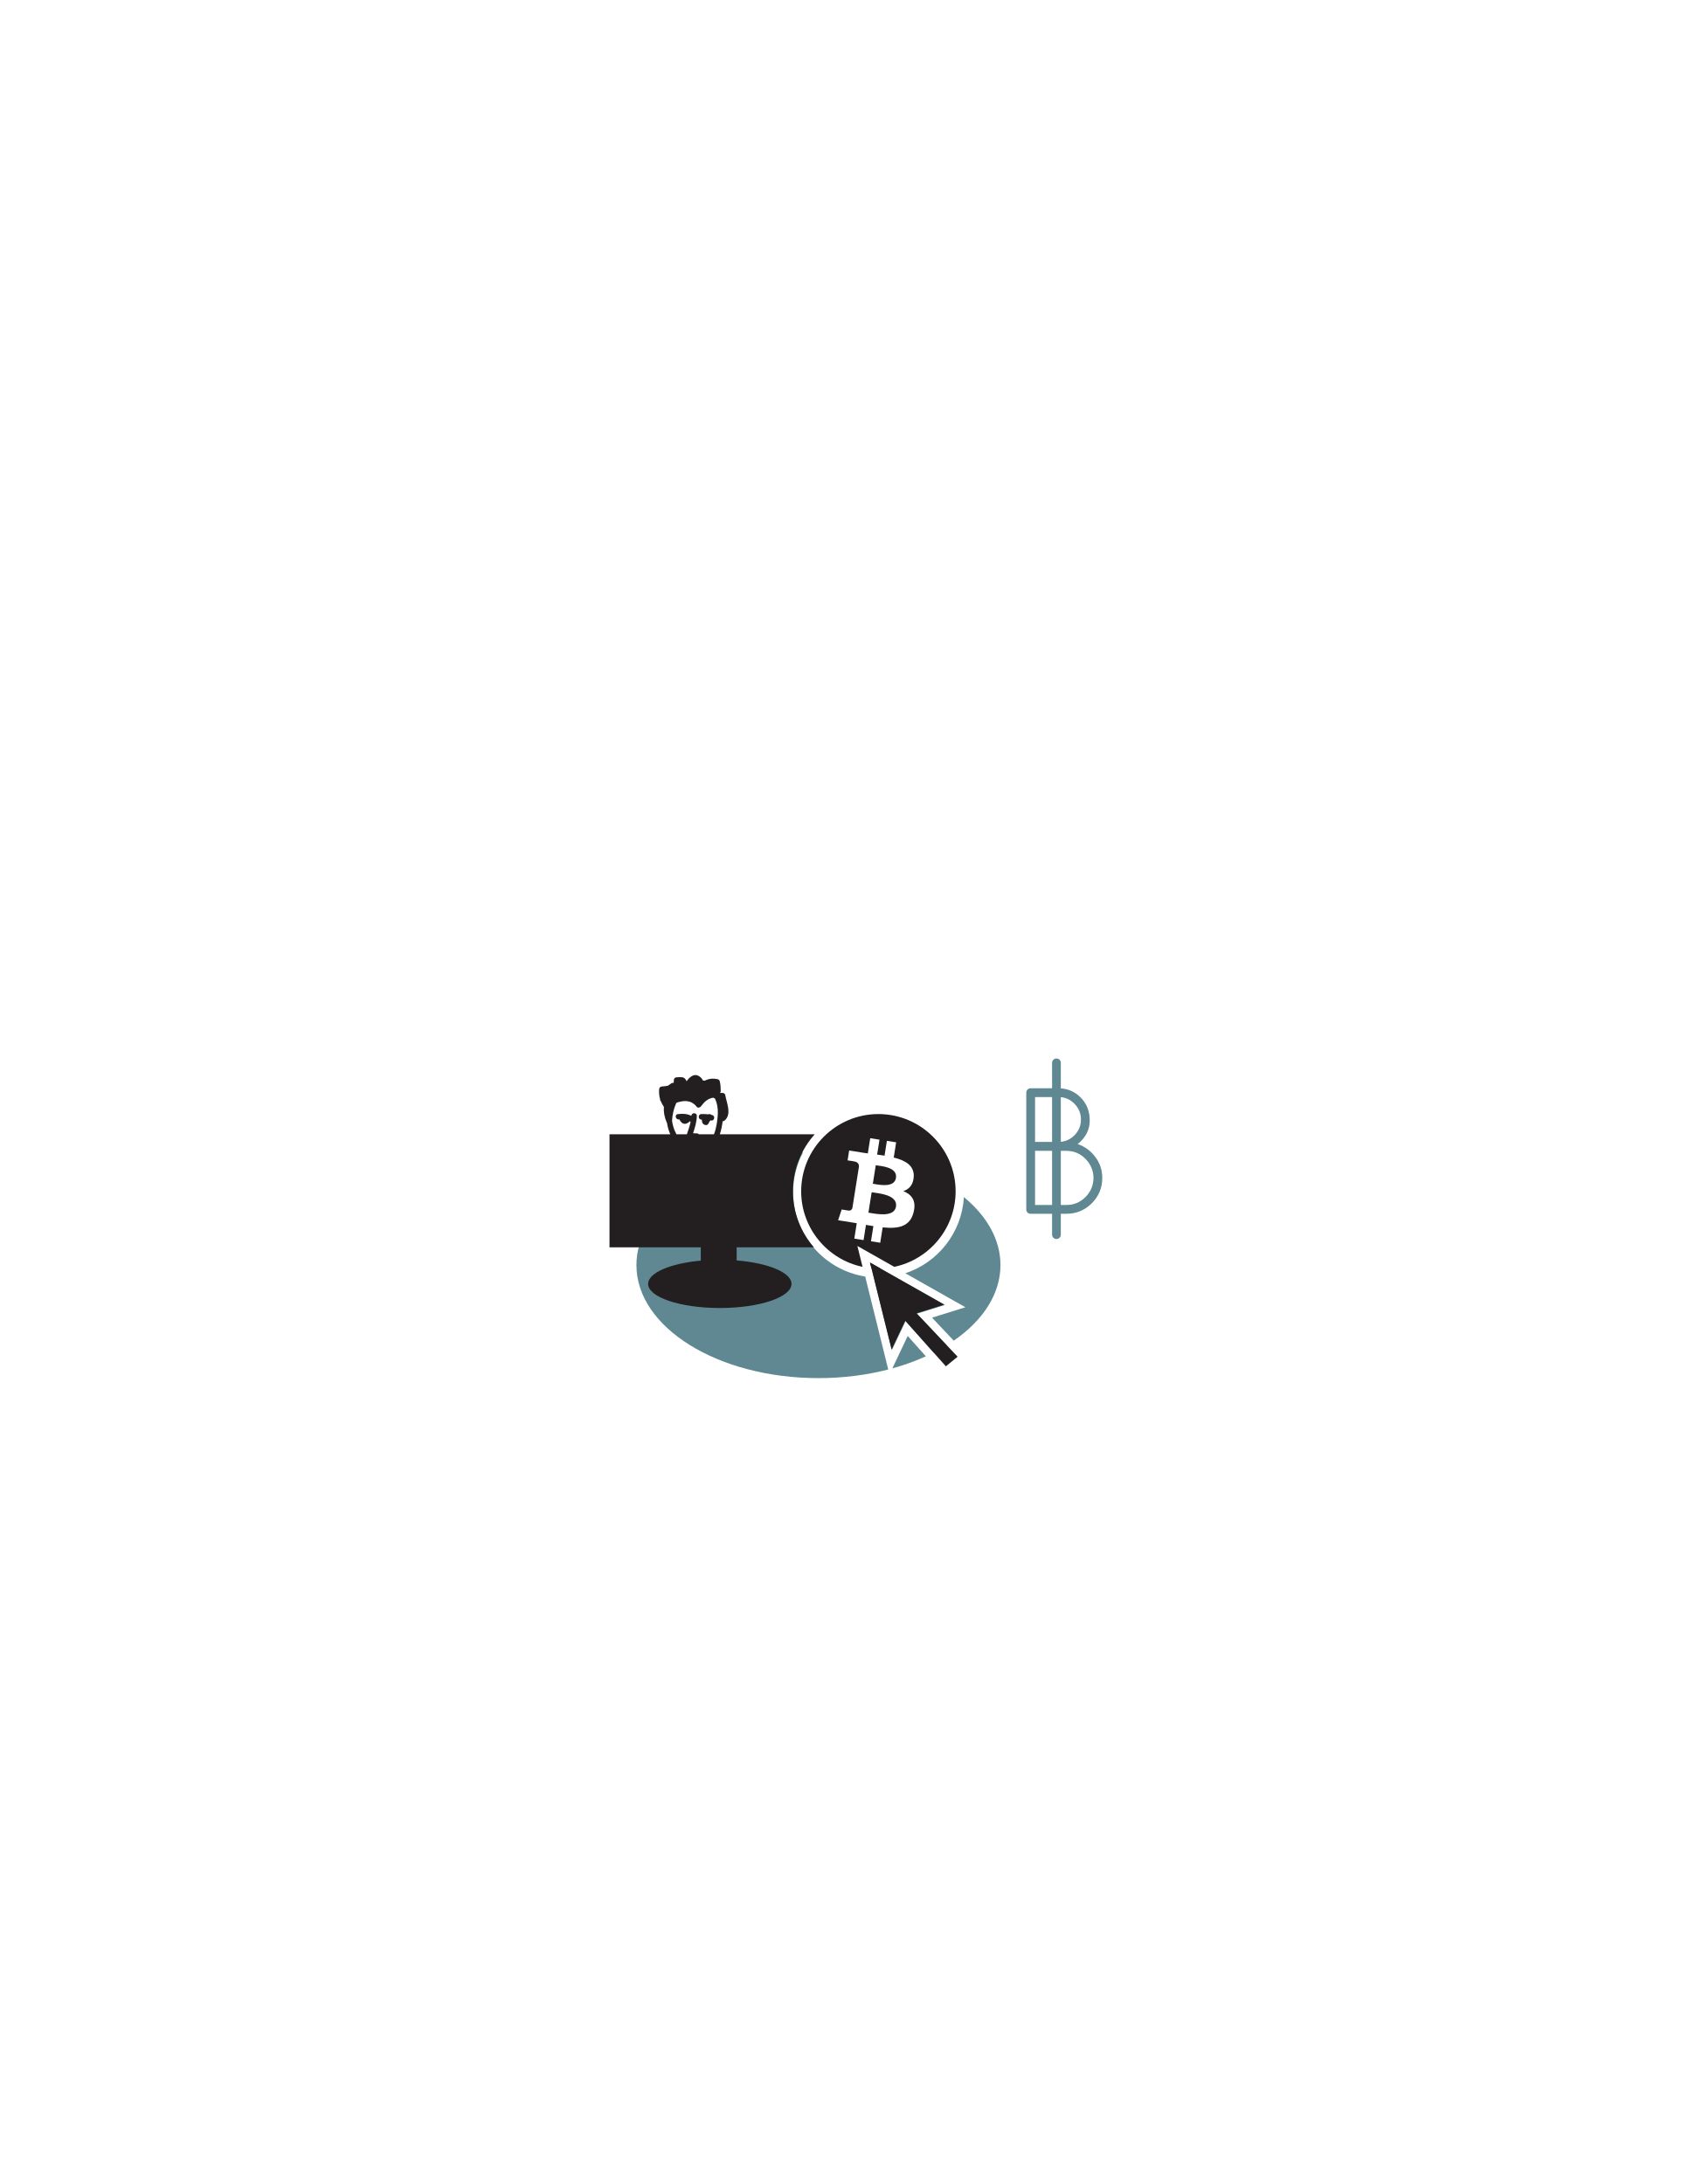
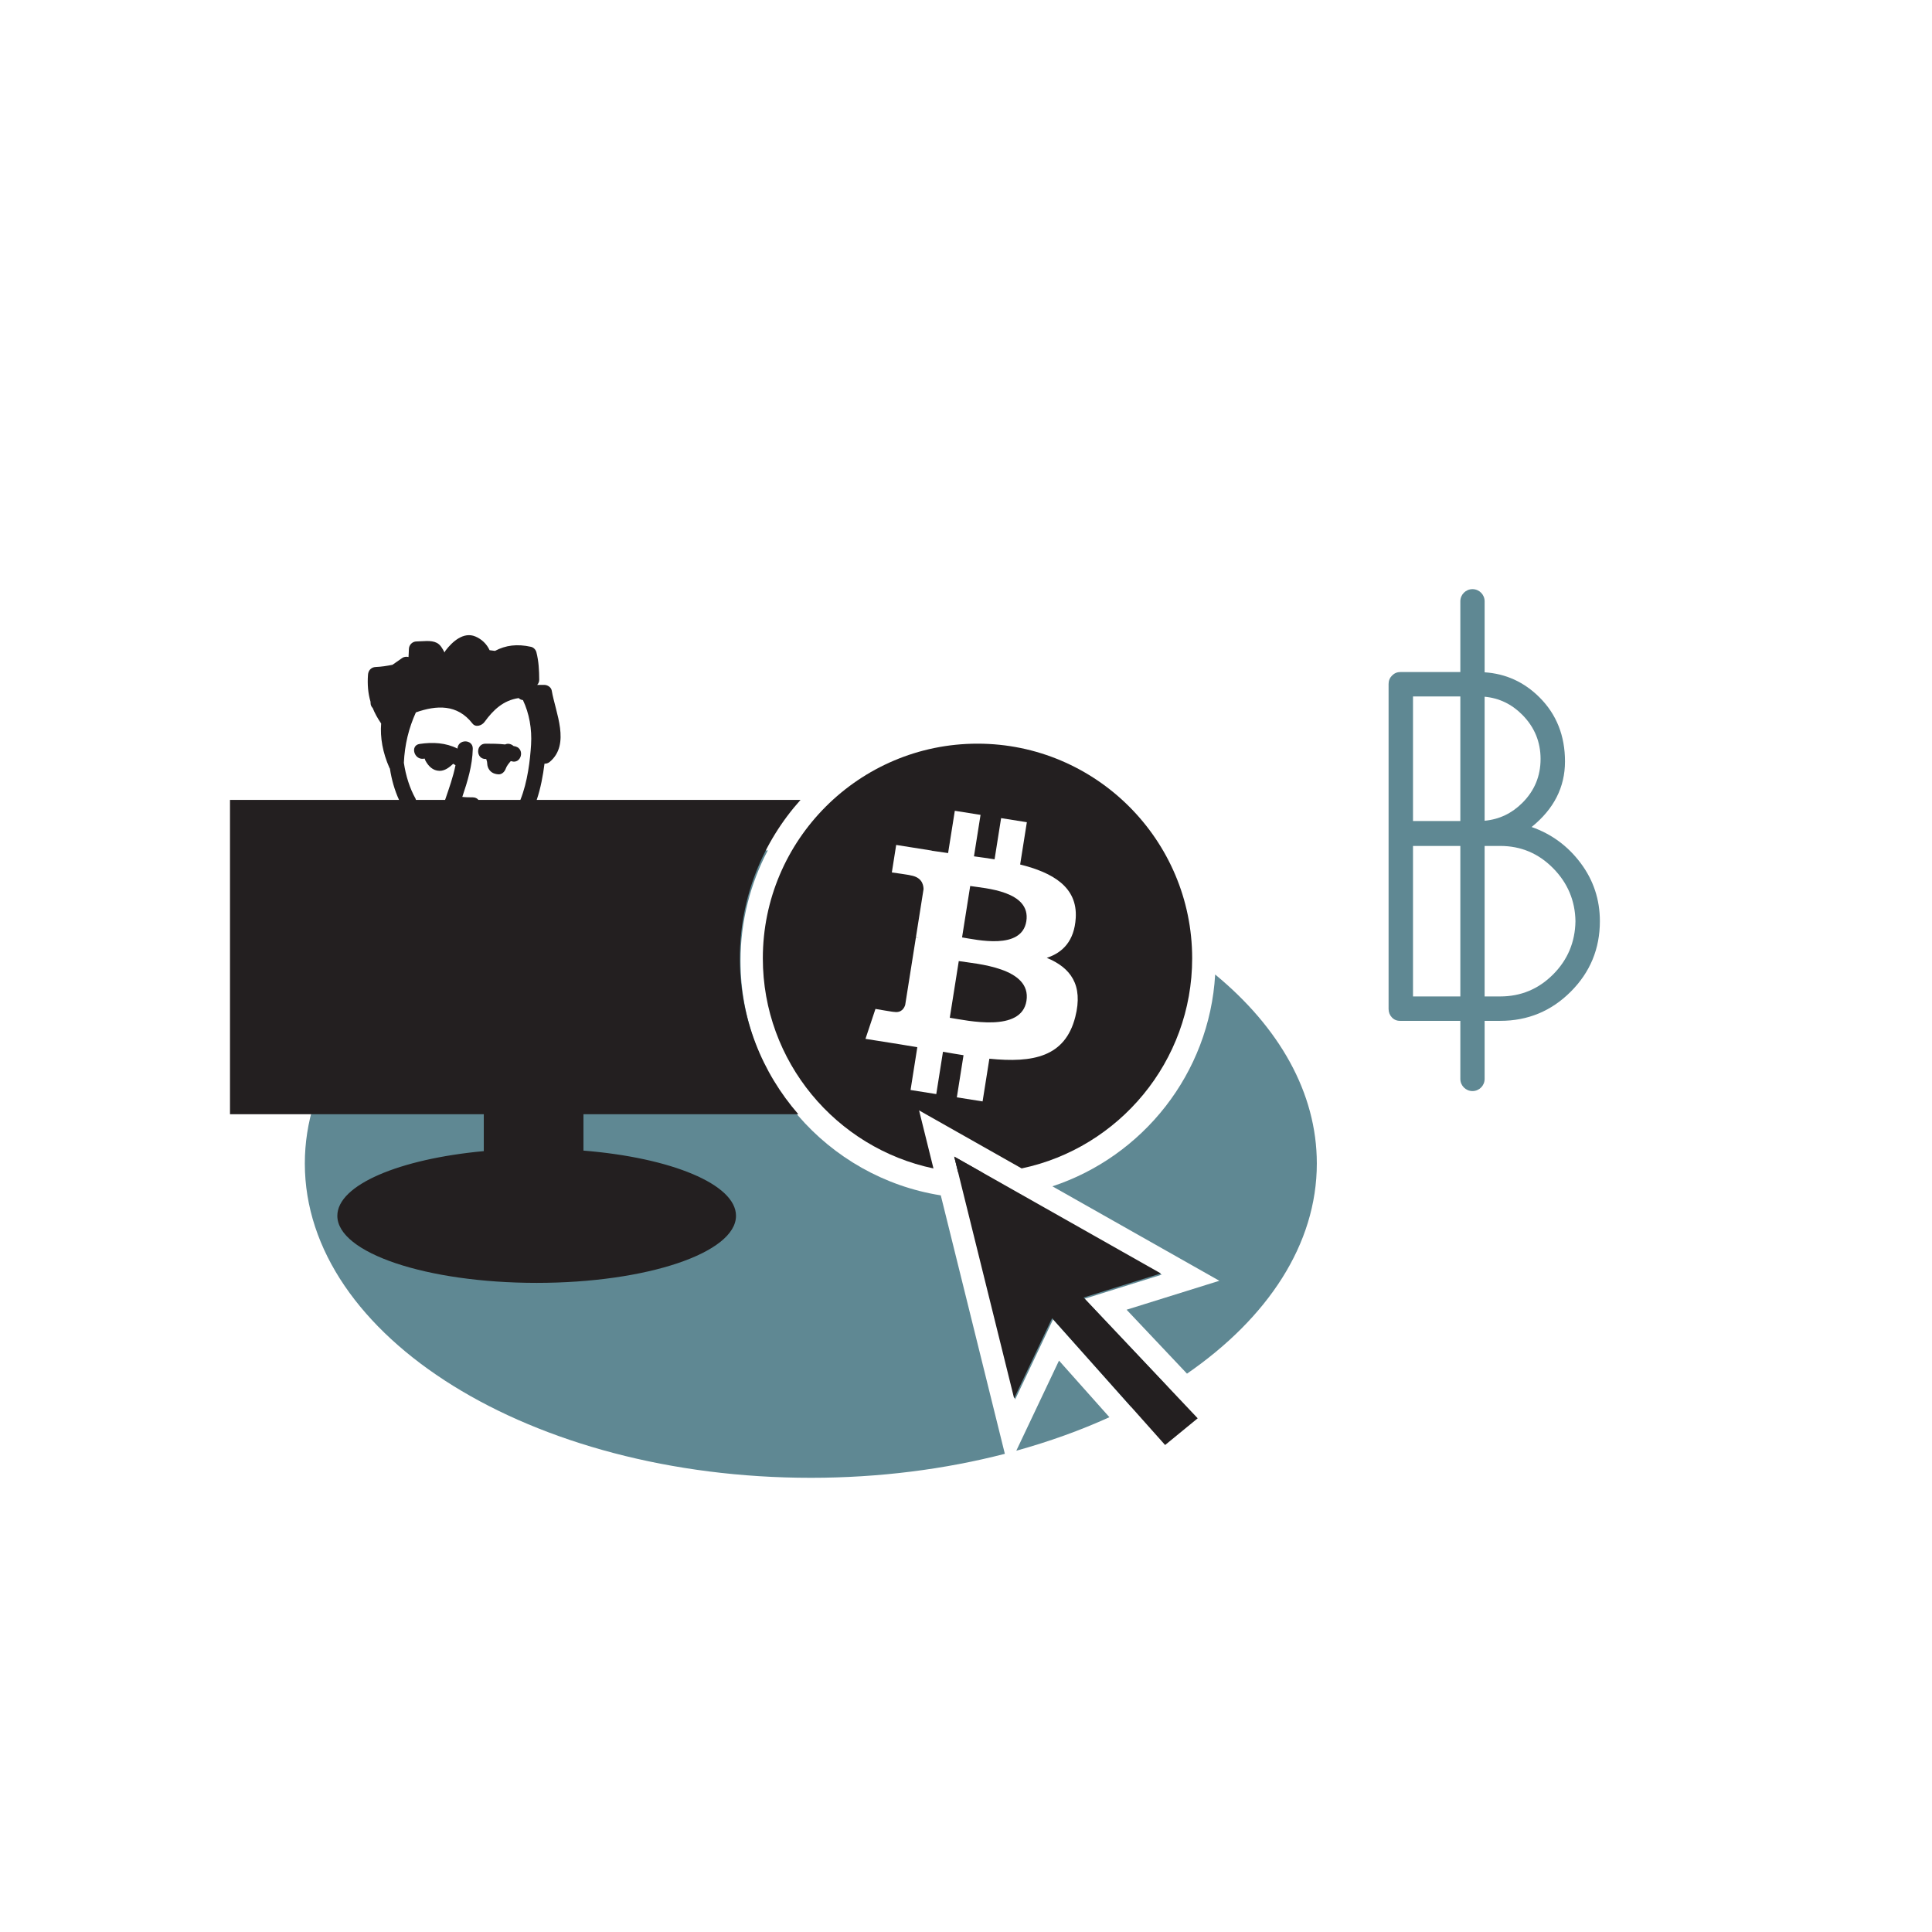
- <svg xmlns="http://www.w3.org/2000/svg" version="1.1" id="Layer_1" x="0px" y="0px" width="612px" height="792px" viewBox="0 0 612 792" enable-background="new 0 0 612 792" xml:space="preserve">
+ <svg xmlns="http://www.w3.org/2000/svg" version="1.1" id="Layer_1" x="0px" y="0px" width="252px" height="252px" viewBox="180 270 252 252" enable-background="new 180 270 252 252" xml:space="preserve">
  <g>
-     <path fill="#5F8893" d="M287.589,432.317c0-5.197,1.292-10.096,3.564-14.402c-33.824,1.769-60.393,19.373-60.393,40.842   c0,22.644,29.549,41,66,41c8.968,0,17.513-1.116,25.308-3.128l-8.356-33.712C298.929,460.577,287.589,447.748,287.589,432.317z" />
-     <path fill="#5F8893" d="M349.5,434.109c-0.74,12.914-9.426,23.728-21.231,27.629l21.779,12.32l-12.101,3.775l7.878,8.34   c10.525-7.264,16.935-16.874,16.935-27.417C362.76,449.505,357.822,440.97,349.5,434.109z" />
+     <path fill="#5F8893" d="M276.589,395.317c0-5.197,1.292-10.096,3.564-14.402c-33.824,1.769-60.393,19.373-60.393,40.842   c0,22.644,29.549,41,66,41c8.968,0,17.513-1.116,25.308-3.128l-8.356-33.712C287.929,423.577,276.589,410.748,276.589,395.317z" />
+     <path fill="#5F8893" d="M338.5,397.109c-0.74,12.914-9.426,23.728-21.231,27.629l21.779,12.32l-12.101,3.775l7.878,8.34   c10.525-7.264,16.935-16.874,16.935-27.417C351.76,412.505,346.822,403.97,338.5,397.109z" />
  </g>
  <g>
-     <path fill="#5F8893" d="M342.539,473.257l-26.952-15.245l7.816,31.538l4.956-10.457l10.162,11.409   c1.652-0.84,3.238-1.727,4.751-2.661l-10.807-11.439L342.539,473.257z" />
-     <path fill="#5F8893" d="M329.131,484.47l-5.57,11.753c4.311-1.192,8.38-2.659,12.145-4.371L329.131,484.47z" />
+     <path fill="#5F8893" d="M331.539,436.257l-26.952-15.245l7.816,31.538l4.956-10.457l10.162,11.409   c1.652-0.84,3.238-1.727,4.751-2.661l-10.807-11.439L331.539,436.257z" />
+     <path fill="#5F8893" d="M318.131,447.47l-5.57,11.753c4.311-1.192,8.38-2.659,12.145-4.371L318.131,447.47z" />
  </g>
  <g>
-     <path fill="none" stroke="#231F20" stroke-width="3" stroke-miterlimit="10" d="M263.895,435.651" />
-     <path fill="none" stroke="#231F20" stroke-width="3" stroke-miterlimit="10" d="M280.573,428.586" />
+     <path fill="none" stroke="#231F20" stroke-width="3" stroke-miterlimit="10" d="M252.895,398.651" />
+     <path fill="none" stroke="#231F20" stroke-width="3" stroke-miterlimit="10" d="M269.573,391.586" />
  </g>
-   <path fill="#231F20" d="M258.266,404.369c-0.094-0.029-0.191-0.041-0.286-0.065c-0.3-0.273-0.73-0.378-1.094-0.201  c-0.846-0.098-1.708-0.102-2.553-0.103c-1.29,0-1.29,2,0,2c0.029,0,0.059,0,0.088,0c0.017,0.057,0.024,0.115,0.048,0.171  c0.119,0.271,0.042,0.572,0.171,0.897c0.244,0.615,0.714,0.885,1.359,0.932c0.465,0.033,0.82-0.335,0.964-0.734  c0.138-0.381,0.397-0.687,0.66-0.993c0.036,0.01,0.074,0.014,0.11,0.025C258.971,406.675,259.496,404.744,258.266,404.369z" />
-   <path fill="#BABBBD" d="M228.333,454.333" />
-   <path fill="#5F8893" d="M397.177,419.583c-1.669-2.231-3.803-3.803-6.402-4.713c2.902-2.34,4.354-5.188,4.354-8.547  c0-3.357-1.104-6.143-3.314-8.353c-2.011-2.011-4.403-3.097-7.168-3.278v-9.263c0-0.875-0.709-1.584-1.584-1.584  s-1.584,0.709-1.584,1.584v9.225h-7.799c-0.434,0-0.803,0.152-1.105,0.455c-0.304,0.304-0.455,0.672-0.455,1.105v42.38  c0,0.434,0.141,0.802,0.423,1.105c0.281,0.304,0.639,0.455,1.072,0.455h7.864v7.576c0,0.875,0.709,1.584,1.584,1.584  s1.584-0.709,1.584-1.584v-7.576h2.033c3.596,0,6.662-1.268,9.197-3.803c2.535-2.535,3.803-5.6,3.803-9.197  C399.68,424.339,398.845,421.815,397.177,419.583z M389.572,400.245c1.581,1.604,2.372,3.521,2.372,5.752  c0,2.232-0.791,4.139-2.372,5.72c-1.386,1.385-3.027,2.163-4.926,2.336v-16.176C386.545,398.053,388.187,398.842,389.572,400.245z   M375.305,397.84h6.174v16.25h-6.174V397.84z M375.305,436.97v-19.63h6.174v19.63H375.305z M393.569,434.11  c-1.907,1.907-4.204,2.86-6.89,2.86h-2.033v-19.63h2.033c2.686,0,4.982,0.965,6.89,2.893c1.906,1.929,2.882,4.236,2.925,6.922  C396.451,429.885,395.476,432.204,393.569,434.11z" />
-   <path fill="#231F20" d="M267.103,457.078v-4.745h28.027c-4.746-5.448-7.63-12.558-7.63-20.333c0-7.934,2.999-15.178,7.919-20.667  h-34.413c0.514-1.519,0.819-3.159,1.016-4.723c0.229,0.006,0.468-0.054,0.685-0.236c2.734-2.304,0.75-6.415,0.257-9.306  c-0.074-0.432-0.553-0.734-0.964-0.734h-0.933c0.163-0.176,0.268-0.406,0.266-0.667c-0.007-1.238-0.063-2.4-0.369-3.599  c-0.083-0.323-0.368-0.625-0.698-0.698c-1.822-0.406-3.309-0.208-4.703,0.529c-0.23-0.039-0.466-0.064-0.702-0.091  c-0.37-0.799-1.016-1.436-1.859-1.79c-1.551-0.651-3.013,0.698-3.866,1.812c-0.069,0.09-0.112,0.178-0.144,0.266  c-0.004,0.001-0.008,0.001-0.012,0.002c-0.256-0.487-0.531-1.01-1.017-1.253c-0.767-0.383-1.809-0.181-2.63-0.178  c-0.553,0.002-0.99,0.453-1,1c-0.006,0.348-0.029,0.689-0.049,1.031c-0.26-0.074-0.588-0.03-0.789,0.105  c-0.442,0.297-0.875,0.6-1.303,0.909c-0.717,0.142-1.44,0.26-2.192,0.288c-0.576,0.021-0.958,0.441-1,1  c-0.096,1.293,0.01,2.446,0.331,3.542c0.001,0.042,0.002,0.082,0.002,0.124c0,0.295,0.113,0.519,0.279,0.683  c0.274,0.681,0.64,1.348,1.102,2.019c-0.142,1.827,0.195,3.794,1.089,5.803c0.014,0.032,0.038,0.049,0.054,0.078  c0.224,1.454,0.621,2.845,1.191,4.083H221v41h33.103v4.814c-11.01,1.017-19.103,4.408-19.103,8.436c0,4.833,11.641,8.75,26,8.75  s26-3.917,26-8.75C287,461.458,278.516,458.002,267.103,457.078z M260.27,404.128c-0.122,1.981-0.446,4.862-1.395,7.206h-5.472  c-0.161-0.197-0.404-0.332-0.736-0.333c-0.467-0.001-0.92-0.005-1.367-0.057c0.691-2.05,1.313-4.073,1.367-6.277  c0.031-1.282-1.937-1.284-1.995-0.023c-1.523-0.769-3.213-0.864-4.938-0.608c-1.272,0.189-0.729,2.116,0.532,1.928  c0.047-0.007,0.092-0.01,0.138-0.016c0.02,0.074,0.026,0.147,0.066,0.223c0.389,0.74,0.973,1.36,1.86,1.374  c0.687,0.011,1.287-0.455,1.781-0.919c0.101,0.06,0.202,0.117,0.301,0.184c-0.306,1.538-0.841,3.016-1.354,4.522h-3.807  c-0.02-0.057-0.022-0.113-0.055-0.171c-0.766-1.373-1.27-2.99-1.518-4.67c0.11-2.375,0.636-4.511,1.566-6.57  c2.685-0.946,5.4-1.104,7.381,1.452c0.43,0.554,1.236,0.259,1.571-0.202c1.153-1.59,2.462-2.822,4.456-3.117  c0.142,0.143,0.331,0.238,0.558,0.265C260.031,400.046,260.396,402.081,260.27,404.128z" />
+   <path fill="#231F20" d="M247.266,367.369c-0.094-0.029-0.191-0.041-0.286-0.065c-0.3-0.273-0.73-0.378-1.094-0.201  c-0.846-0.098-1.708-0.102-2.553-0.103c-1.29,0-1.29,2,0,2c0.029,0,0.059,0,0.088,0c0.017,0.057,0.024,0.115,0.048,0.171  c0.119,0.271,0.042,0.572,0.171,0.897c0.244,0.615,0.714,0.885,1.359,0.932c0.465,0.033,0.82-0.335,0.964-0.734  c0.138-0.381,0.397-0.687,0.66-0.993c0.036,0.01,0.074,0.014,0.11,0.025C247.971,369.675,248.496,367.744,247.266,367.369z" />
+   <path fill="#BABBBD" d="M217.333,417.333" />
+   <path fill="#5F8893" d="M386.177,382.583c-1.669-2.231-3.803-3.803-6.402-4.713c2.902-2.34,4.354-5.188,4.354-8.547  c0-3.357-1.104-6.143-3.314-8.353c-2.011-2.011-4.403-3.097-7.168-3.278v-9.263c0-0.875-0.709-1.584-1.584-1.584  s-1.584,0.709-1.584,1.584v9.225h-7.799c-0.434,0-0.803,0.152-1.105,0.455c-0.304,0.304-0.455,0.672-0.455,1.105v42.38  c0,0.434,0.141,0.802,0.423,1.105c0.281,0.304,0.639,0.455,1.072,0.455h7.864v7.576c0,0.875,0.709,1.584,1.584,1.584  s1.584-0.709,1.584-1.584v-7.576h2.033c3.596,0,6.662-1.268,9.197-3.803s3.803-5.6,3.803-9.197  C388.68,387.339,387.845,384.815,386.177,382.583z M378.572,363.245c1.581,1.604,2.372,3.521,2.372,5.752  c0,2.232-0.791,4.139-2.372,5.72c-1.386,1.385-3.027,2.163-4.926,2.336v-16.176C375.545,361.053,377.187,361.842,378.572,363.245z   M364.305,360.84h6.174v16.25h-6.174V360.84z M364.305,399.97v-19.63h6.174v19.63H364.305z M382.569,397.11  c-1.907,1.907-4.204,2.86-6.89,2.86h-2.033v-19.63h2.033c2.686,0,4.982,0.965,6.89,2.893c1.906,1.929,2.882,4.236,2.925,6.922  C385.451,392.885,384.476,395.204,382.569,397.11z" />
+   <path fill="#231F20" d="M256.103,420.078v-4.745h28.027c-4.746-5.448-7.63-12.558-7.63-20.333c0-7.934,2.999-15.178,7.919-20.667  h-34.413c0.514-1.519,0.819-3.159,1.016-4.723c0.229,0.006,0.468-0.054,0.685-0.236c2.734-2.304,0.75-6.415,0.257-9.306  c-0.074-0.432-0.553-0.734-0.964-0.734h-0.933c0.163-0.176,0.268-0.406,0.266-0.667c-0.007-1.238-0.063-2.4-0.369-3.599  c-0.083-0.323-0.368-0.625-0.698-0.698c-1.822-0.406-3.309-0.208-4.703,0.529c-0.23-0.039-0.466-0.064-0.702-0.091  c-0.37-0.799-1.016-1.436-1.859-1.79c-1.551-0.651-3.013,0.698-3.866,1.812c-0.069,0.09-0.112,0.178-0.144,0.266  c-0.004,0.001-0.008,0.001-0.012,0.002c-0.256-0.487-0.531-1.01-1.017-1.253c-0.767-0.383-1.809-0.181-2.63-0.178  c-0.553,0.002-0.99,0.453-1,1c-0.006,0.348-0.029,0.689-0.049,1.031c-0.26-0.074-0.588-0.03-0.789,0.105  c-0.442,0.297-0.875,0.6-1.303,0.909c-0.717,0.142-1.44,0.26-2.192,0.288c-0.576,0.021-0.958,0.441-1,1  c-0.096,1.293,0.01,2.446,0.331,3.542c0.001,0.042,0.002,0.082,0.002,0.124c0,0.295,0.113,0.519,0.279,0.683  c0.274,0.681,0.64,1.348,1.102,2.019c-0.142,1.827,0.195,3.794,1.089,5.803c0.014,0.032,0.038,0.049,0.054,0.078  c0.224,1.454,0.621,2.845,1.191,4.083H210v41h33.103v4.814c-11.01,1.017-19.103,4.408-19.103,8.436c0,4.833,11.641,8.75,26,8.75  c14.359,0,26-3.917,26-8.75C276,424.458,267.516,421.002,256.103,420.078z M249.27,367.128c-0.122,1.981-0.446,4.862-1.395,7.206  h-5.472c-0.161-0.197-0.404-0.332-0.736-0.333c-0.467-0.001-0.92-0.005-1.367-0.057c0.691-2.05,1.313-4.073,1.367-6.277  c0.031-1.282-1.937-1.284-1.995-0.023c-1.523-0.769-3.213-0.864-4.938-0.608c-1.272,0.189-0.729,2.116,0.532,1.928  c0.047-0.007,0.092-0.01,0.138-0.016c0.02,0.074,0.026,0.147,0.066,0.223c0.389,0.74,0.973,1.36,1.86,1.374  c0.687,0.011,1.287-0.455,1.781-0.919c0.101,0.06,0.202,0.117,0.301,0.184c-0.306,1.538-0.841,3.016-1.354,4.522h-3.807  c-0.02-0.057-0.022-0.113-0.055-0.171c-0.766-1.373-1.27-2.99-1.518-4.67c0.11-2.375,0.636-4.511,1.566-6.57  c2.685-0.946,5.4-1.104,7.381,1.452c0.43,0.554,1.236,0.259,1.571-0.202c1.153-1.59,2.462-2.822,4.456-3.117  c0.142,0.143,0.331,0.238,0.558,0.265C249.031,363.046,249.396,365.081,249.27,367.128z" />
  <g>
    <g>
-       <path fill="#231F20" d="M317.548,422.566l-1.062,6.705c1.896,0.3,7.781,1.687,8.383-2.107    C325.495,423.207,319.443,422.867,317.548,422.566z" />
+       <path fill="#231F20" d="M306.548,385.566l-1.062,6.705c1.896,0.3,7.781,1.687,8.383-2.107    C314.495,386.207,308.443,385.867,306.548,385.566z" />
    </g>
  </g>
-   <path fill="#231F20" d="M316.057,432.359l-1.172,7.393c2.278,0.359,9.342,1.965,10.002-2.206  C325.575,433.195,318.333,432.719,316.057,432.359z" />
-   <polygon fill="#231F20" points="347.221,491.996 332.34,476.244 342.413,473.1 315.461,457.854 323.277,489.393 328.233,478.936   342.971,495.48 " />
+   <path fill="#231F20" d="M305.057,395.359l-1.172,7.393c2.278,0.359,9.342,1.965,10.002-2.206  C314.575,396.195,307.333,395.719,305.057,395.359z" />
+   <polygon fill="#231F20" points="336.221,454.996 321.34,439.244 331.413,436.1 304.461,420.854 312.277,452.393 317.233,441.936   331.971,458.48 " />
  <g>
-     <path fill="#231F20" d="M310.879,451.834l13.379,7.568C336.944,456.739,346.5,445.466,346.5,432c0-15.439-12.561-28-28-28   s-28,12.561-28,28c0,13.471,9.563,24.748,22.256,27.405L310.879,451.834z M308.258,443.195l-4.37-0.692l1.302-3.904   c0,0,2.479,0.432,2.442,0.387c0.951,0.149,1.311-0.494,1.438-0.913l1.396-8.805c0.123,0.019,0.243,0.038,0.355,0.056   c-0.136-0.042-0.258-0.064-0.351-0.08l0.995-6.285c-0.021-0.702-0.338-1.562-1.699-1.778c0.048-0.04-2.439-0.385-2.439-0.385   l0.567-3.587l4.631,0.735l-0.002,0.017c0.697,0.11,1.413,0.209,2.142,0.31l0.876-5.516l3.356,0.532l-0.857,5.408   c0.9,0.124,1.805,0.249,2.688,0.389l0.851-5.372l3.358,0.532l-0.874,5.517c4.275,1.066,7.498,2.944,7.25,6.982   c-0.177,2.955-1.671,4.51-3.776,5.193c3.083,1.278,4.79,3.501,3.717,7.707c-1.33,5.224-5.508,6.02-11.206,5.45l-0.884,5.57   l-3.359-0.532l0.872-5.495c-0.871-0.137-1.761-0.286-2.68-0.451l-0.874,5.521l-3.355-0.532l0.882-5.581   C309.87,443.465,309.071,443.325,308.258,443.195z" />
-     <path fill="#231F20" d="M319.19,459.982l-3.723-2.106l0.496,2.003c0.836,0.075,1.681,0.12,2.536,0.12   C318.732,460,318.96,459.988,319.19,459.982z" />
+     <path fill="#231F20" d="M299.879,414.834l13.379,7.568C325.944,419.739,335.5,408.466,335.5,395c0-15.439-12.561-28-28-28   s-28,12.561-28,28c0,13.471,9.563,24.748,22.256,27.405L299.879,414.834z M297.258,406.195l-4.37-0.692l1.302-3.904   c0,0,2.479,0.432,2.442,0.387c0.951,0.149,1.311-0.494,1.438-0.913l1.396-8.805c0.123,0.019,0.243,0.038,0.355,0.056   c-0.136-0.042-0.258-0.064-0.351-0.08l0.995-6.285c-0.021-0.702-0.338-1.562-1.699-1.778c0.048-0.04-2.439-0.385-2.439-0.385   l0.567-3.587l4.631,0.735l-0.002,0.017c0.697,0.11,1.413,0.209,2.142,0.31l0.876-5.516l3.356,0.532l-0.857,5.408   c0.9,0.124,1.805,0.249,2.688,0.389l0.851-5.372l3.358,0.532l-0.874,5.517c4.275,1.066,7.498,2.944,7.25,6.982   c-0.177,2.955-1.671,4.51-3.776,5.193c3.083,1.278,4.79,3.501,3.717,7.707c-1.33,5.224-5.508,6.02-11.206,5.45l-0.884,5.57   l-3.359-0.532l0.872-5.495c-0.871-0.137-1.761-0.286-2.68-0.451l-0.874,5.521l-3.355-0.532l0.882-5.581   C298.87,406.465,298.071,406.325,297.258,406.195z" />
+     <path fill="#231F20" d="M308.19,422.982l-3.723-2.106l0.496,2.003c0.836,0.075,1.681,0.12,2.536,0.12   C307.732,423,307.96,422.988,308.19,422.982z" />
  </g>
</svg>
